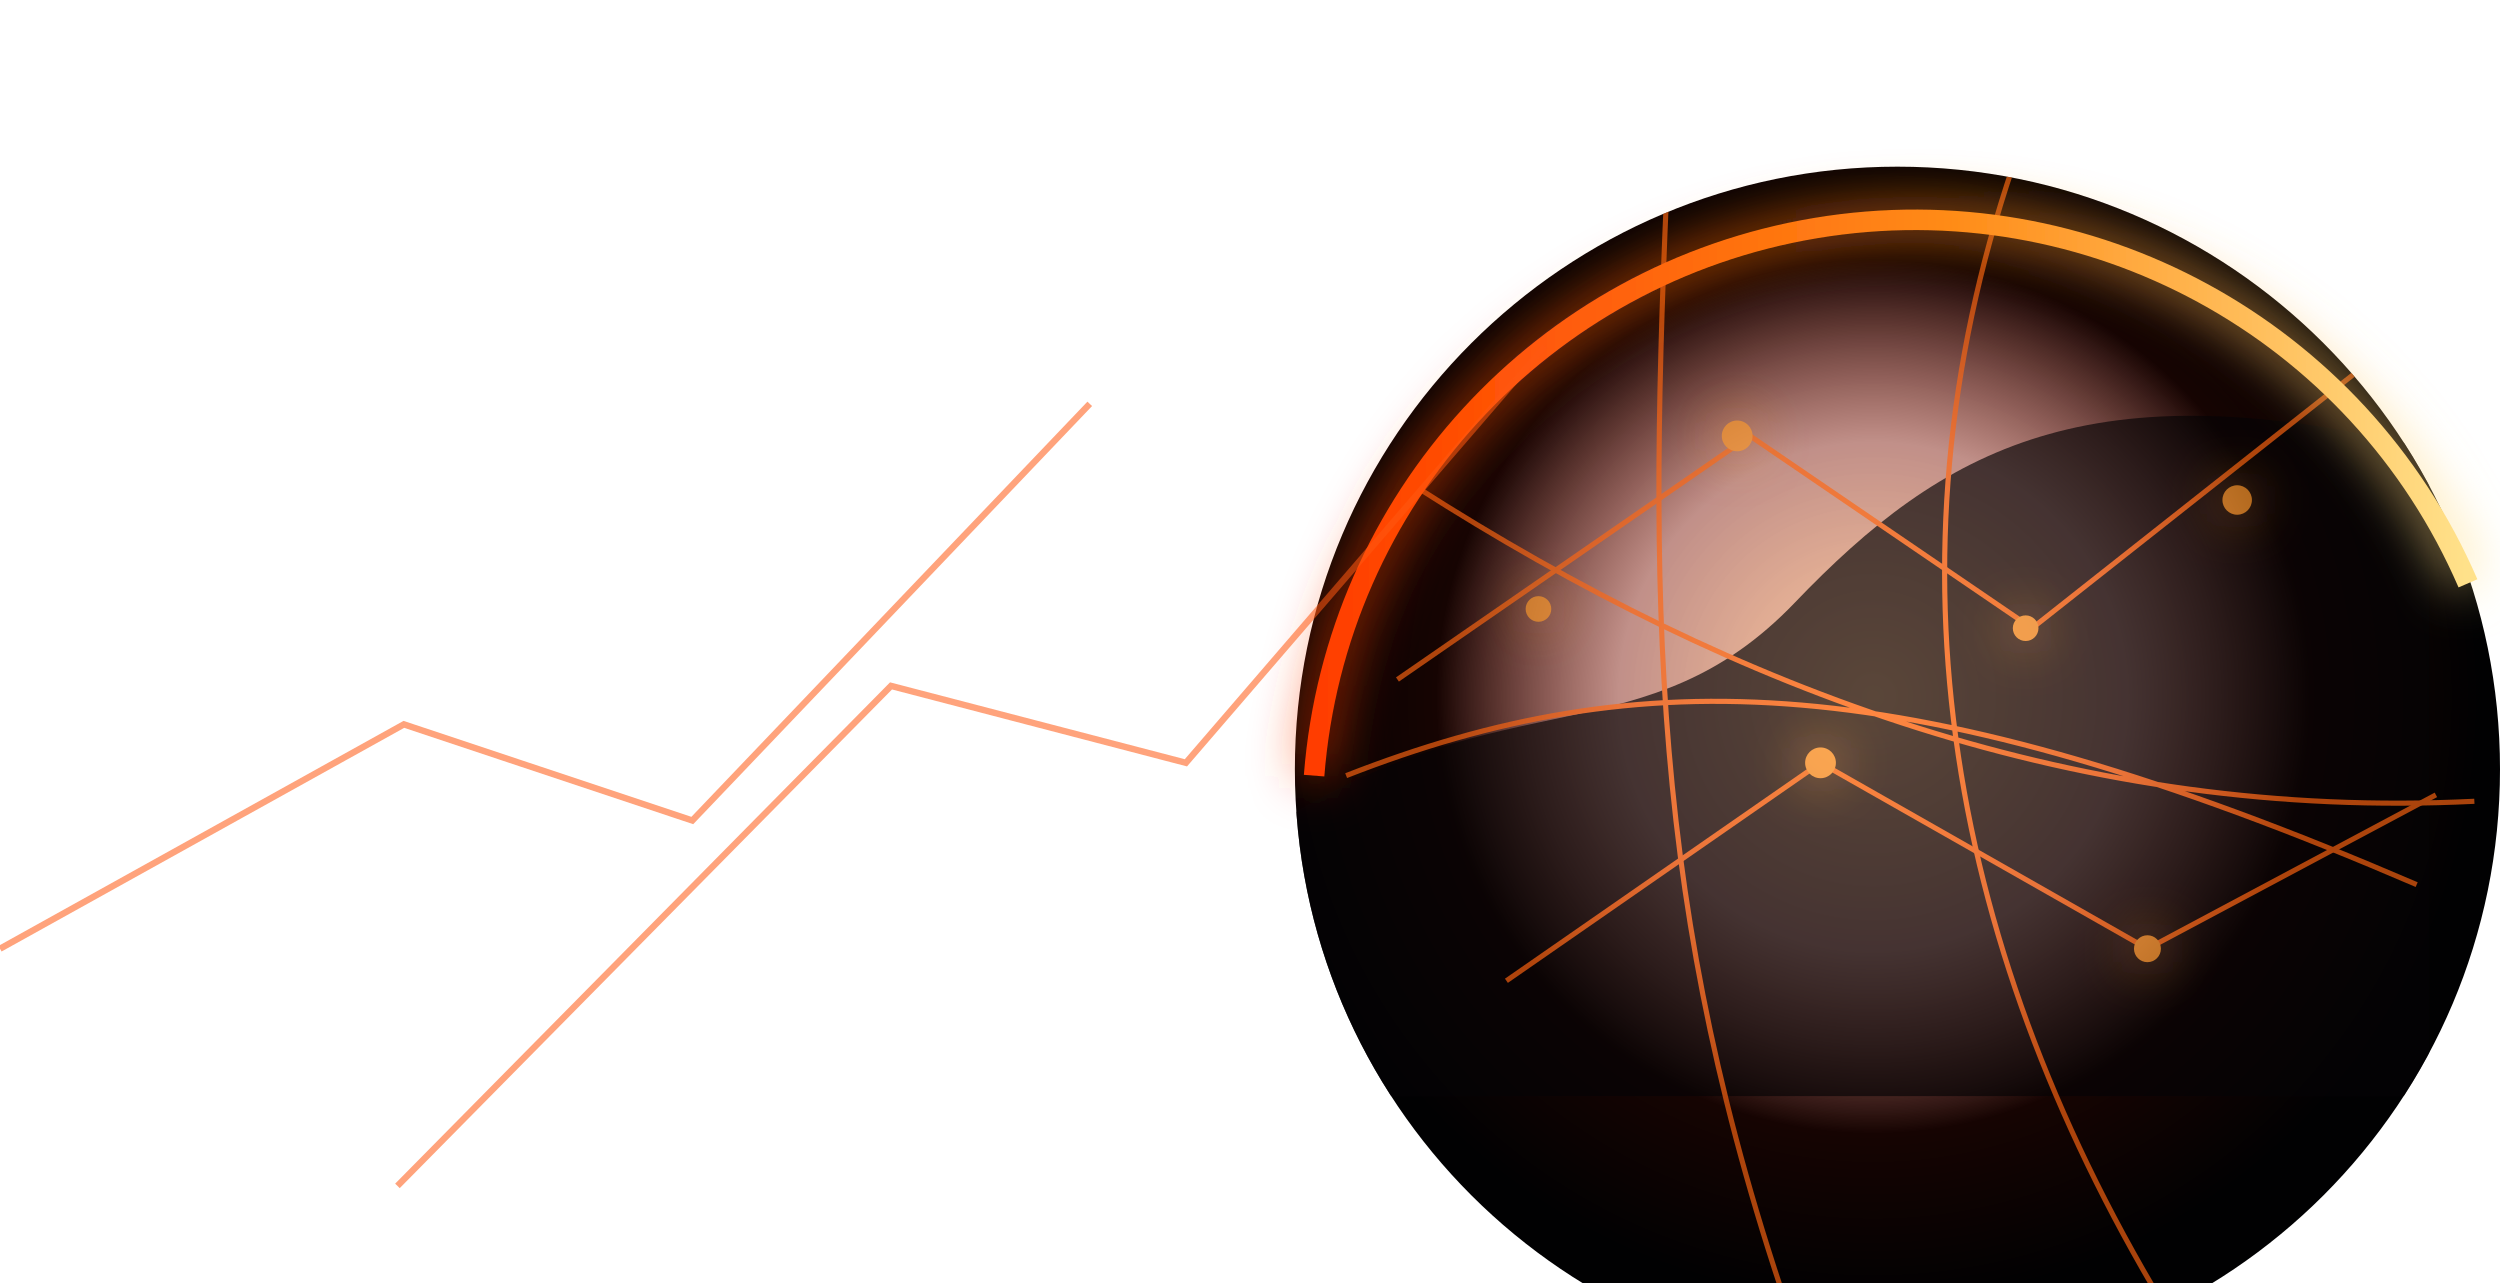
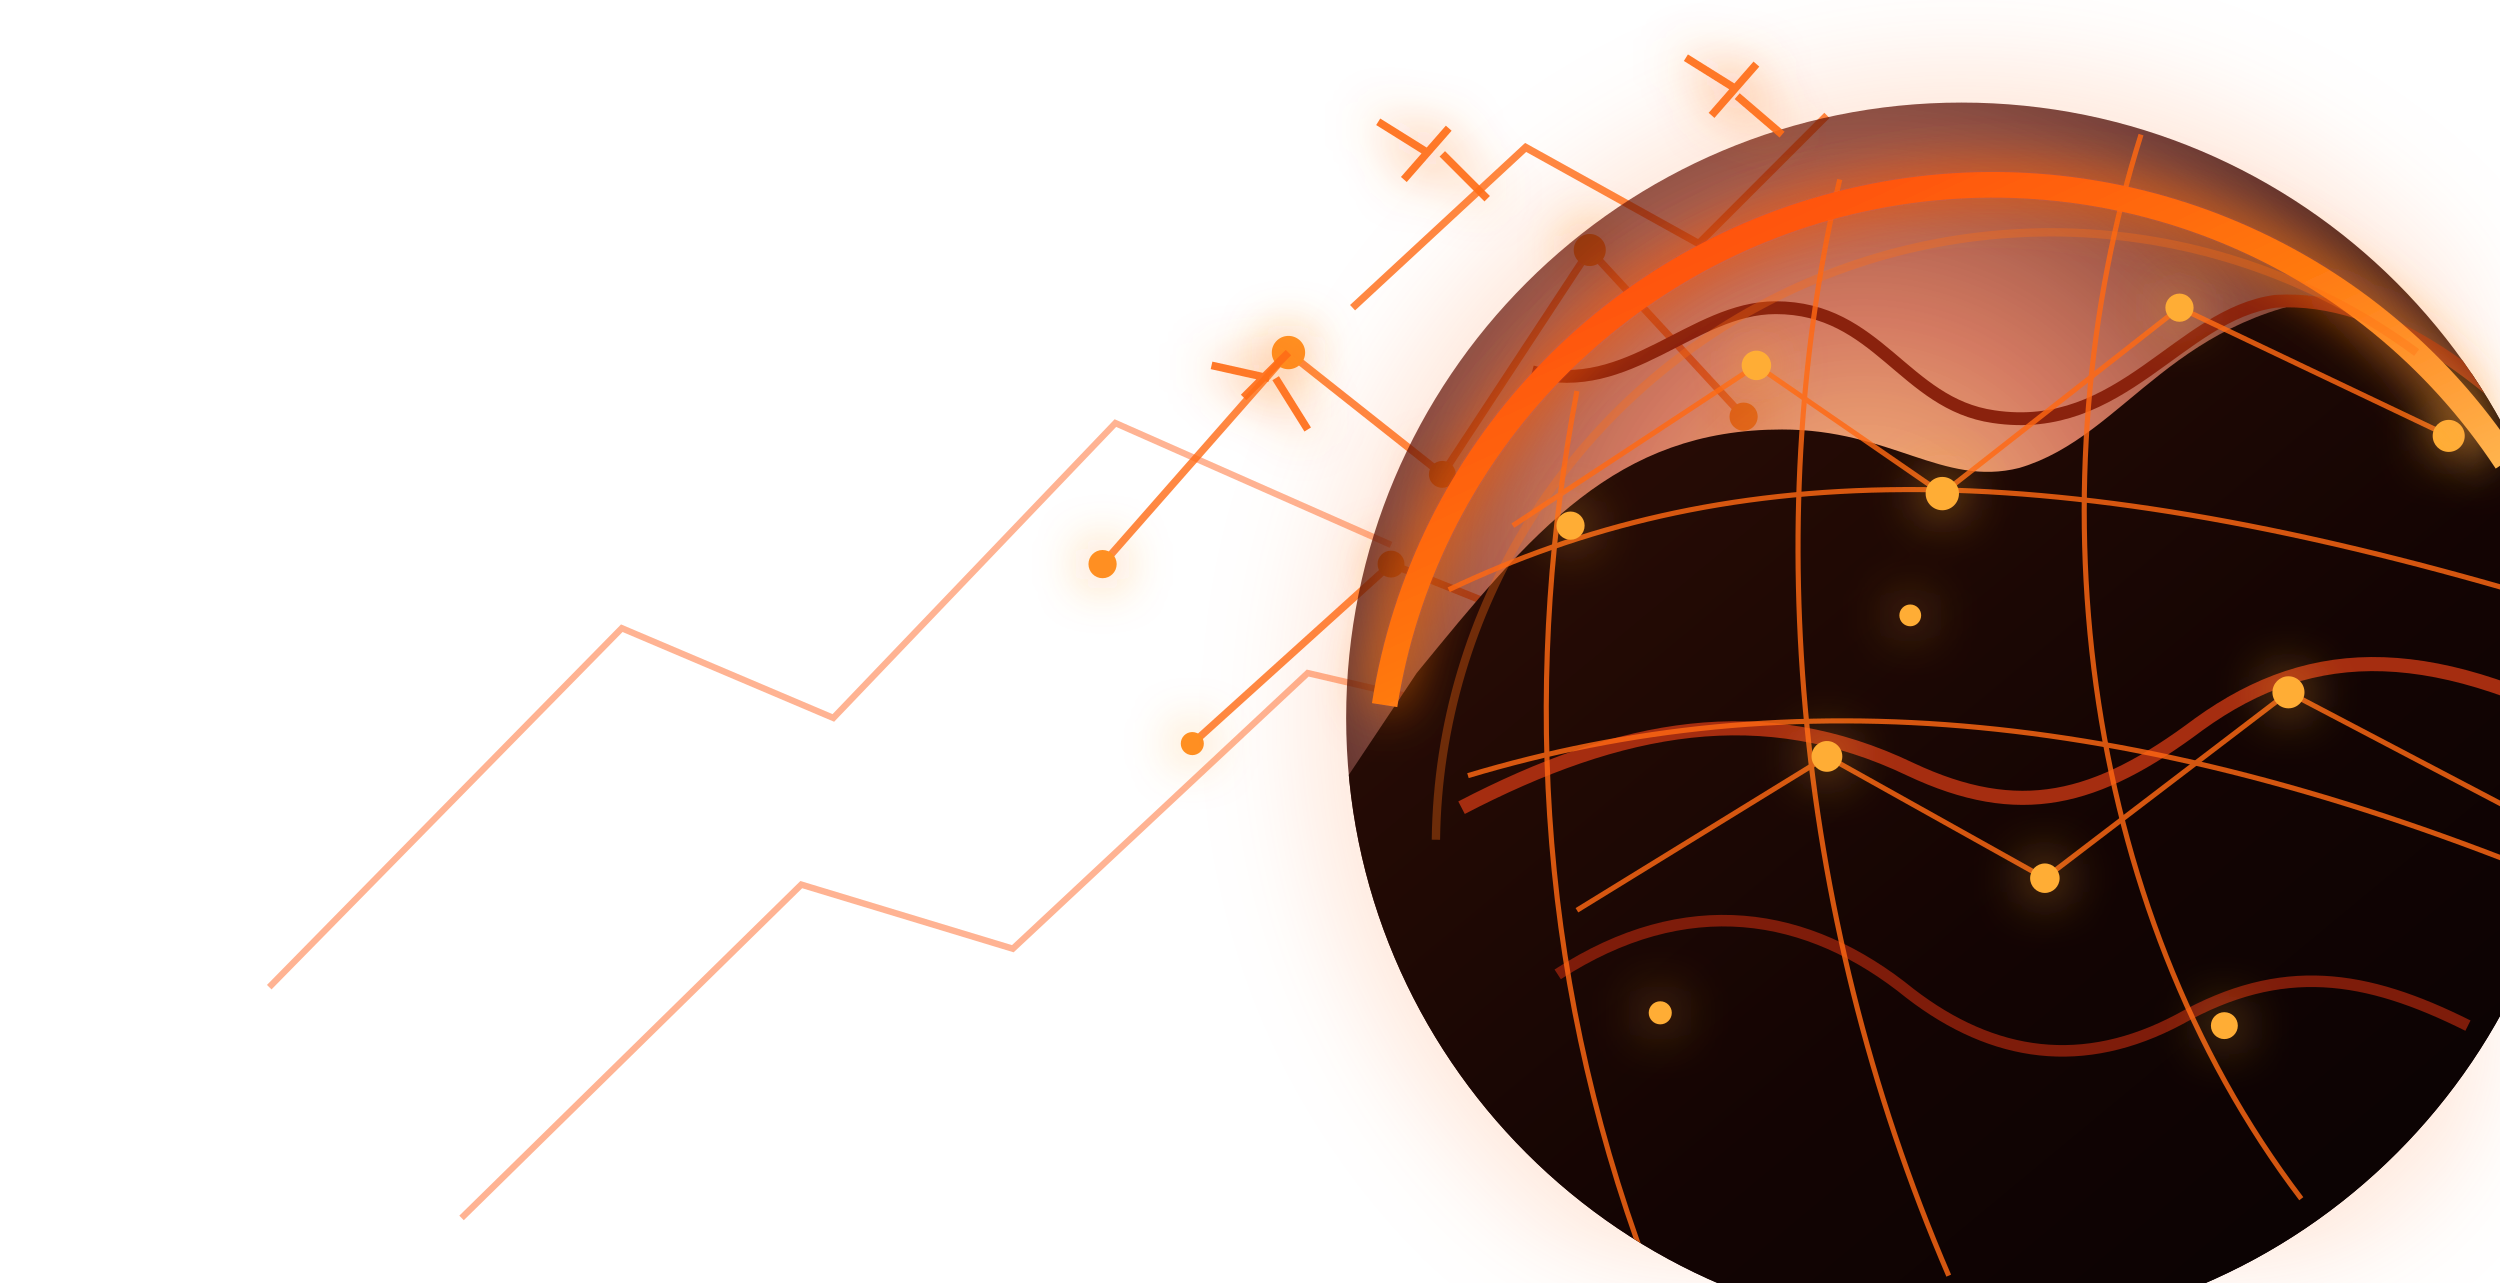
<svg xmlns="http://www.w3.org/2000/svg" viewBox="0 0 390 200">
  <defs>
-     <radialGradient id="p" cx="48%" cy="44%">
-       <stop stop-color="#ff7c1a" stop-opacity=".42" />
-       <stop offset=".42" stop-color="#7d1608" stop-opacity=".48" />
-       <stop offset=".72" stop-color="#160402" />
-       <stop offset="1" stop-color="#010102" />
+     <radialGradient id="planetFill" cx="42%" cy="38%" r="72%">
+       <stop offset="0" stop-color="#ff9b2f" stop-opacity=".52" />
+       <stop offset=".28" stop-color="#b52d0d" stop-opacity=".58" />
+       <stop offset=".58" stop-color="#4b0c05" stop-opacity=".76" />
+       <stop offset=".82" stop-color="#160302" />
+       <stop offset="1" stop-color="#020102" />
    </radialGradient>
-     <linearGradient id="arc" x1="0" x2="1">
-       <stop stop-color="#ff3d00" />
-       <stop offset=".55" stop-color="#ff8b17" />
-       <stop offset="1" stop-color="#ffe18a" />
+     <linearGradient id="rim" x1="0" y1="0" x2="1" y2="1">
+       <stop stop-color="#ff3a00" />
+       <stop offset=".5" stop-color="#ff7a11" />
+       <stop offset=".82" stop-color="#ffc05b" />
+       <stop offset="1" stop-color="#fff2b8" />
    </linearGradient>
-     <filter id="g" x="-80%" y="-80%" width="260%" height="260%">
-       <feGaussianBlur stdDeviation="4" result="b" />
+     <linearGradient id="landGlow" x1="0" y1="0" x2="1" y2="1">
+       <stop stop-color="#321006" />
+       <stop offset=".55" stop-color="#130403" />
+       <stop offset="1" stop-color="#050203" />
+     </linearGradient>
+     <filter id="glow" x="-120%" y="-120%" width="340%" height="340%">
+       <feGaussianBlur stdDeviation="4" result="blur" />
      <feMerge>
-         <feMergeNode in="b" />
+         <feMergeNode in="blur" />
        <feMergeNode in="SourceGraphic" />
      </feMerge>
    </filter>
-     <clipPath id="planet">
-       <circle cx="296" cy="120" r="94" />
+     <filter id="soft" x="-120%" y="-120%" width="340%" height="340%">
+       <feGaussianBlur stdDeviation="9" />
+     </filter>
+     <clipPath id="clipPlanet">
+       <circle cx="306" cy="112" r="96" />
    </clipPath>
  </defs>
-   <circle cx="296" cy="120" r="94" fill="url(#p)" />
-   <g clip-path="url(#planet)" opacity=".66">
-     <path d="M200 128c35-22 57-10 80-34s46-37 99-24v101H195Z" fill="#050305" />
-     <g fill="none" stroke="#ff6610" stroke-width=".8">
-       <path d="M210 121c46-18 88-17 167 17M221 76c50 32 104 52 165 49M260 30c-3 69-2 117 22 183M314 26c-21 62-10 123 25 180" />
-       <path d="M218 106 273 68l44 30 57-45M235 153l49-34 51 29 45-24" />
+   <g opacity=".46" stroke="#ff5a13" stroke-width="1" fill="none">
+     <path d="M42 154 97 98 130 112 174 66 217 85" />
+     <path d="M72 190 125 138 158 148 204 105 247 115" />
+   </g>
+   <g stroke="#ff6a14" stroke-width="1.15" fill="none" opacity=".8">
+     <path d="M172 88 201 55 225 74 248 39 272 65" />
+     <path d="M186 116 217 88 242 98 269 78" />
+     <path d="M211 48 238 23 265 38 285 18" />
+   </g>
+   <g fill="#ff8f21" filter="url(#glow)">
+     <circle cx="172" cy="88" r="2.2" />
+     <circle cx="201" cy="55" r="2.6" />
+     <circle cx="225" cy="74" r="2.1" />
+     <circle cx="248" cy="39" r="2.5" />
+     <circle cx="272" cy="65" r="2.2" />
+     <circle cx="186" cy="116" r="1.8" />
+     <circle cx="217" cy="88" r="2.1" />
+     <circle cx="242" cy="98" r="1.9" />
+     <circle cx="269" cy="78" r="2.4" />
+   </g>
+   <circle cx="306" cy="112" r="101" fill="#ff5a00" opacity=".16" filter="url(#soft)" />
+   <circle cx="306" cy="112" r="96" fill="url(#planetFill)" />
+   <g clip-path="url(#clipPlanet)">
+     <path d="M221 105c18-22 31-38 57-38 17 0 25 9 37 6 17-5 24-25 53-27l37 26 8 91-31 41-80 19-77-36-26-49Z" fill="url(#landGlow)" />
+     <path d="M239 58c15 4 25-10 38-10 16 0 20 15 34 17 20 3 29-16 44-18 17-1 34 12 50 30" fill="none" stroke="#8a220d" stroke-width="2" />
+     <path d="M228 126c25-13 47-17 70-6 17 8 29 5 45-7 18-13 37-13 66 3" fill="none" stroke="#a52d10" stroke-width="2.2" />
+     <path d="M243 152c20-13 39-10 55 3 13 10 27 12 42 4 16-9 29-7 45 1" fill="none" stroke="#7e1c0a" stroke-width="1.8" />
+     <g stroke="#ff6812" stroke-width=".8" fill="none" opacity=".82">
+       <path d="M226 92c42-20 91-22 169 1" />
+       <path d="M229 121c50-15 105-11 174 18" />
+       <path d="M246 61c-8 42-7 89 11 137" />
+       <path d="M287 28c-12 50-8 113 17 171" />
+       <path d="M334 21c-17 54-10 120 25 166" />
+       <path d="M236 82 274 57 303 77 340 48 382 68" />
+       <path d="M246 142 285 118 319 137 357 108 397 129" />
    </g>
-     <g fill="#ff9b29" filter="url(#g)">
-       <circle cx="240" cy="95" r="2" />
-       <circle cx="271" cy="68" r="2.4" />
-       <circle cx="316" cy="98" r="2" />
-       <circle cx="349" cy="78" r="2.3" />
-       <circle cx="335" cy="148" r="2.1" />
-       <circle cx="284" cy="119" r="2.4" />
+     <g fill="#ffad35" filter="url(#glow)">
+       <circle cx="245" cy="82" r="2.2" />
+       <circle cx="274" cy="57" r="2.3" />
+       <circle cx="303" cy="77" r="2.6" />
+       <circle cx="340" cy="48" r="2.2" />
+       <circle cx="382" cy="68" r="2.5" />
+       <circle cx="285" cy="118" r="2.4" />
+       <circle cx="319" cy="137" r="2.3" />
+       <circle cx="357" cy="108" r="2.5" />
+       <circle cx="259" cy="158" r="1.8" />
+       <circle cx="347" cy="160" r="2.1" />
+       <circle cx="298" cy="96" r="1.7" />
    </g>
  </g>
-   <path d="M205 121A94 94 0 0 1 385 91" fill="none" stroke="url(#arc)" stroke-width="3.2" filter="url(#g)" />
-   <g stroke="#ff5710" stroke-width="1" opacity=".55" fill="none">
-     <path d="M62 185 139 107 185 119 241 54M0 148 63 113 108 128 170 63" />
+   <path d="M216 110A96 96 0 0 1 391 72" fill="none" stroke="url(#rim)" stroke-width="4" filter="url(#glow)" />
+   <path d="M224 131A96 96 0 0 1 377 55" fill="none" stroke="#ff6e14" stroke-opacity=".34" stroke-width="1.3" />
+   <g filter="url(#glow)" stroke="#ff6c13" stroke-width="1.2" fill="none" opacity=".92">
+     <path d="M219 28 226 20M223 24l-8-5M225 24l7 7" />
+     <path d="M194 62 201 55M198 59l-9-2M199 59l5 8" />
+     <path d="M267 18 274 10M271 14l-8-5M271 15l7 6" />
  </g>
</svg>
